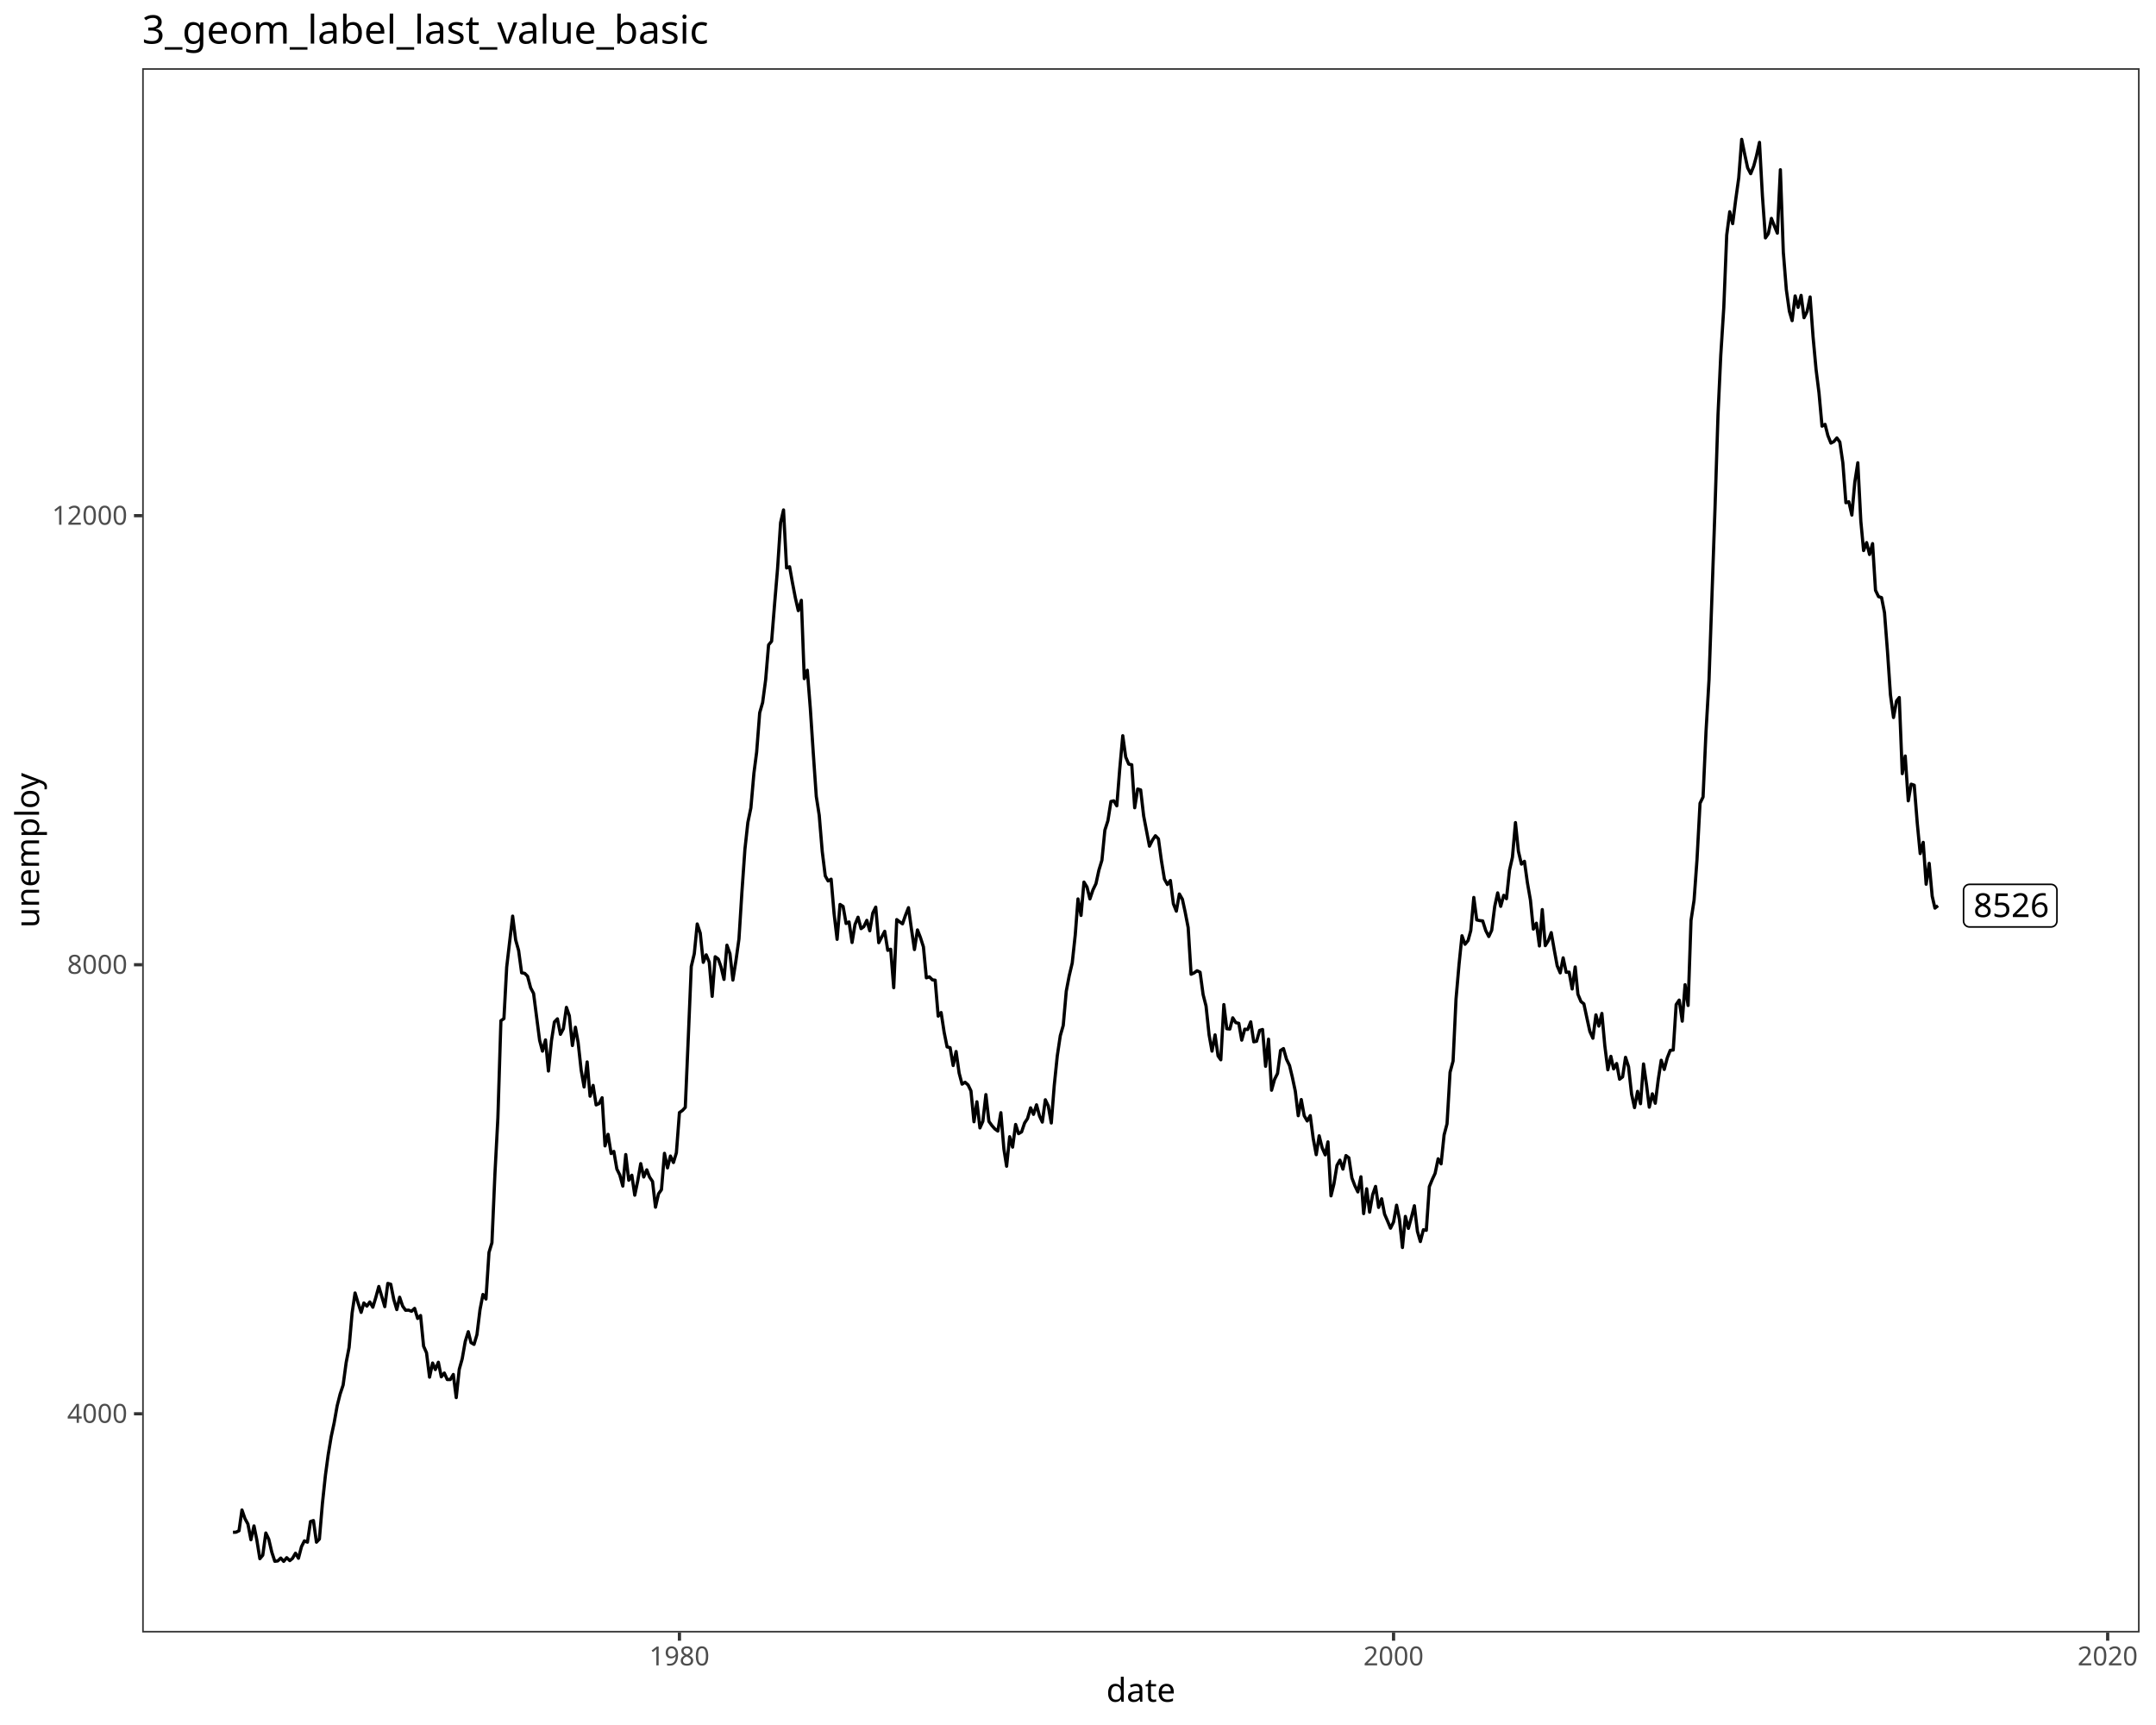
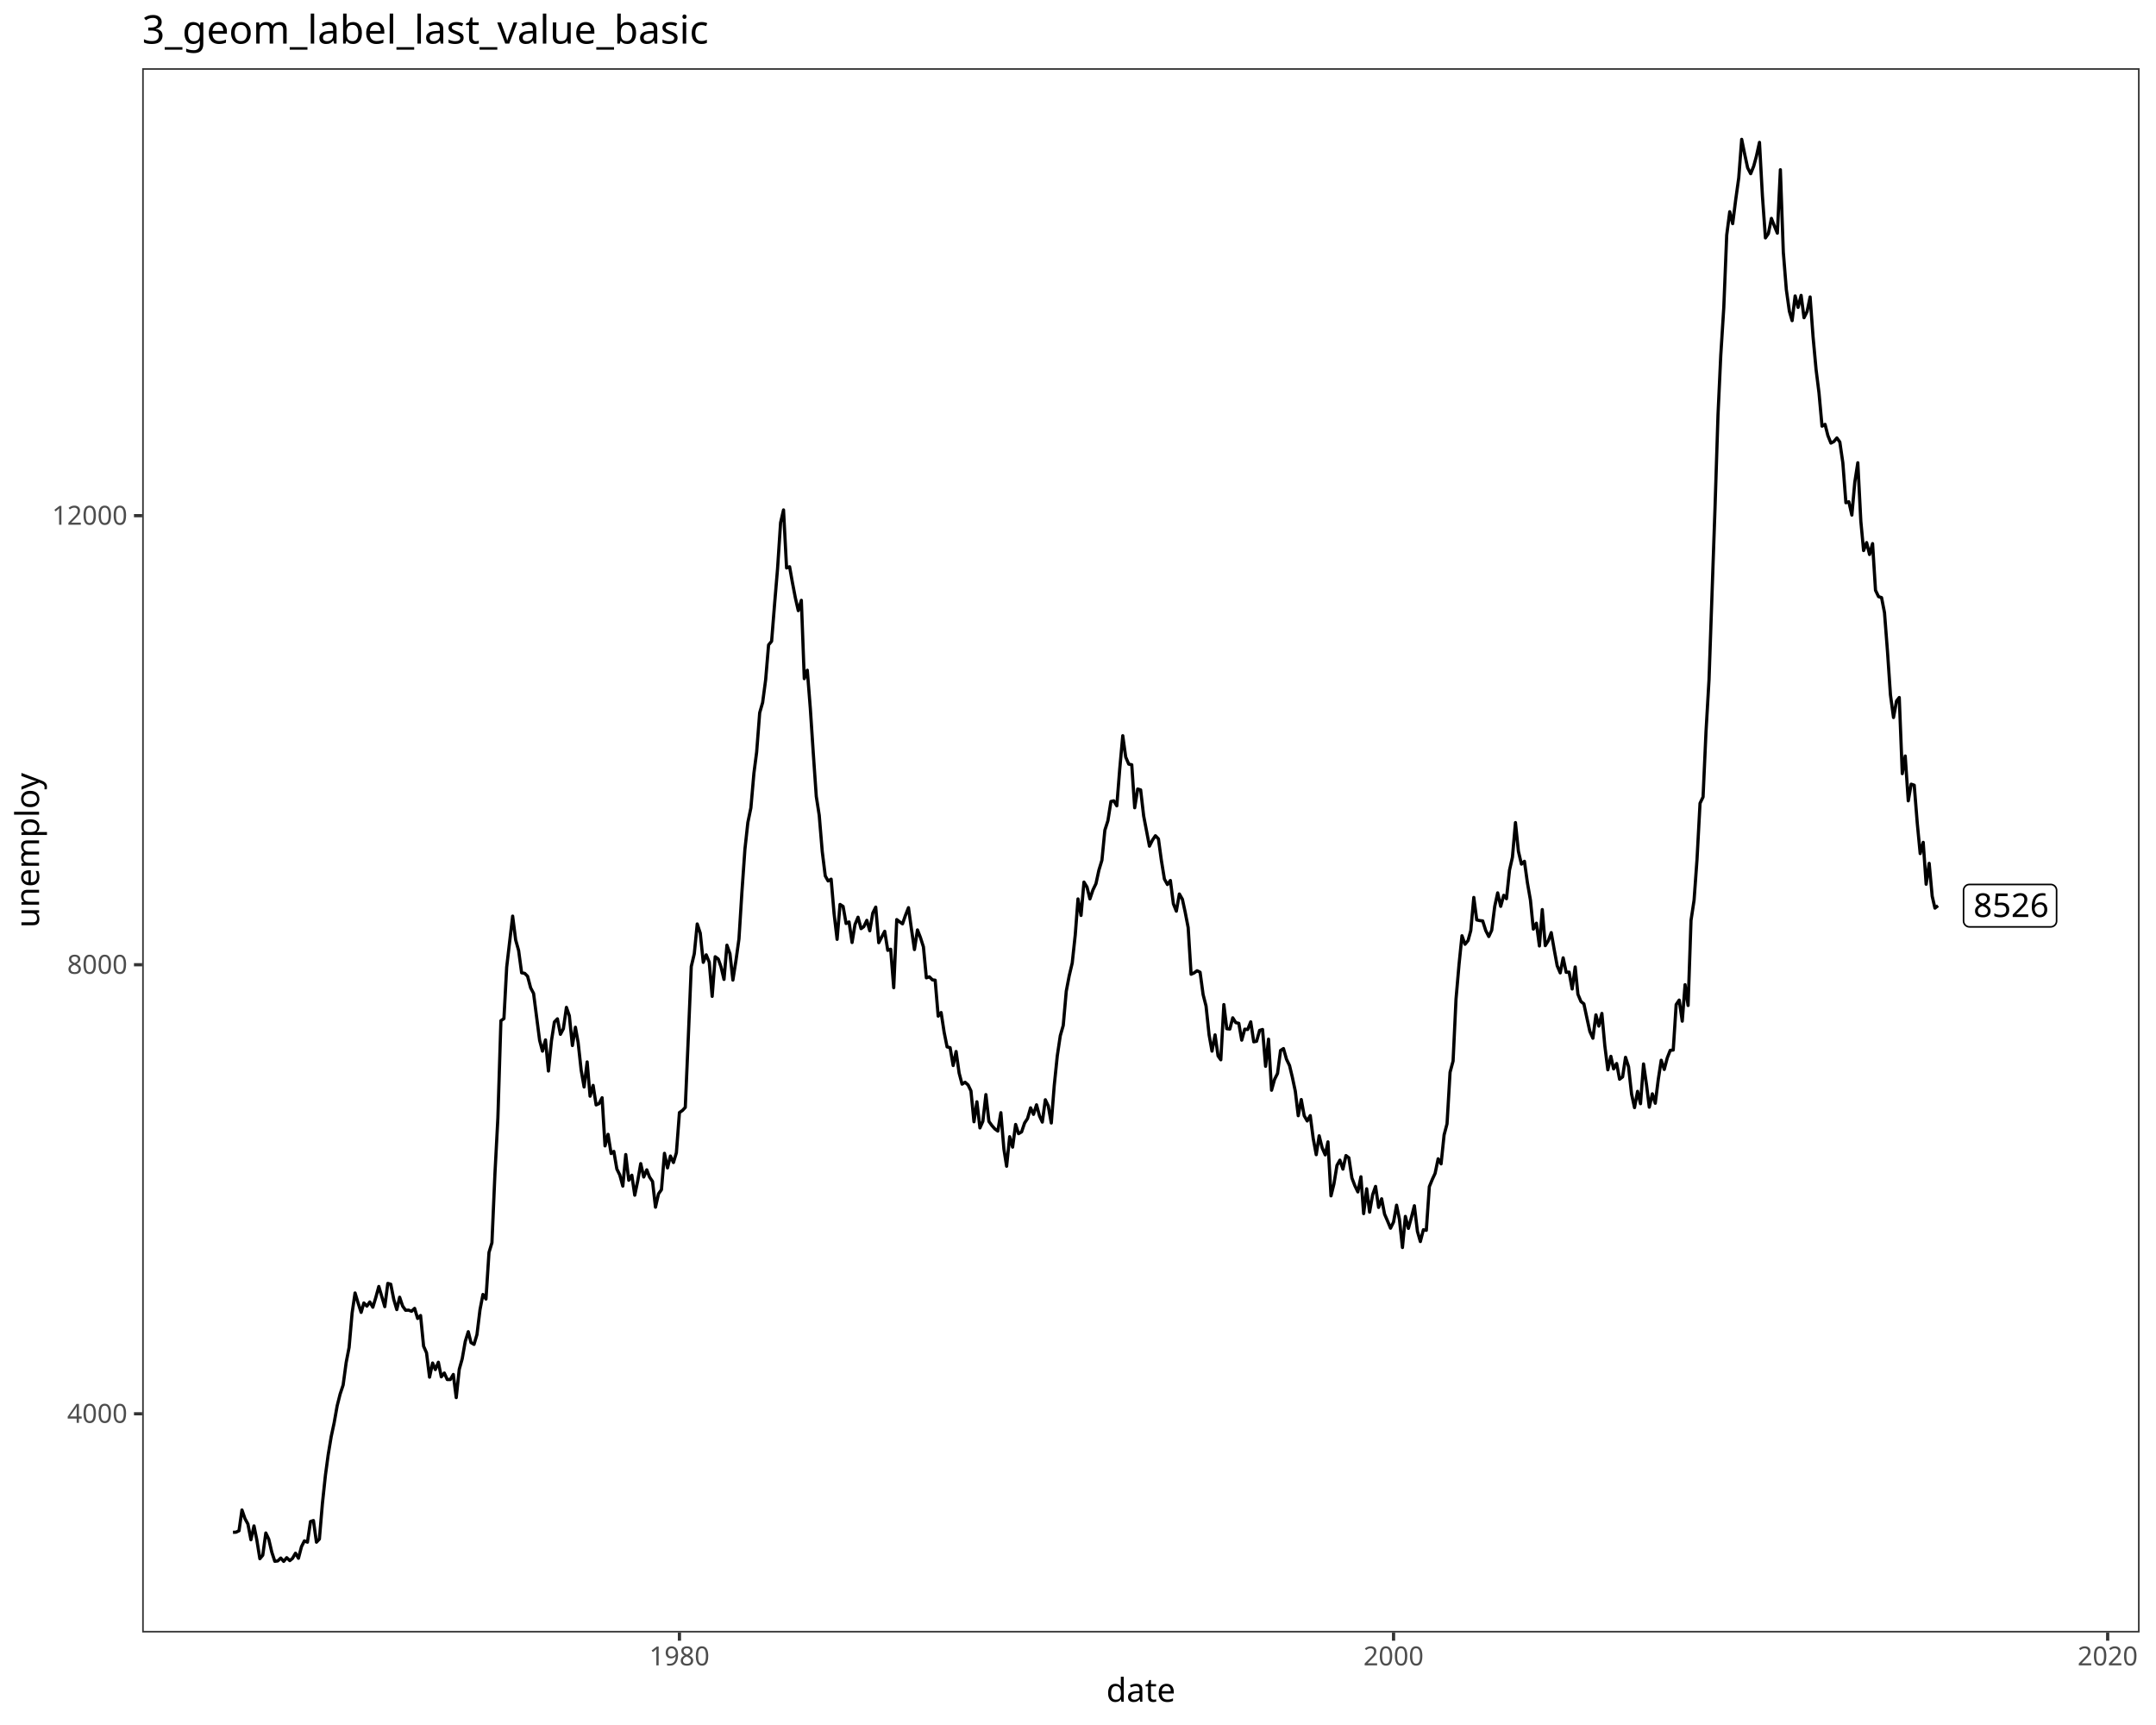
<svg xmlns="http://www.w3.org/2000/svg" class="svglite" data-engine-version="2.0" width="720.00pt" height="576.00pt" viewBox="0 0 720.00 576.00">
  <defs>
    <style type="text/css">
    .svglite line, .svglite polyline, .svglite polygon, .svglite path, .svglite rect, .svglite circle {
      fill: none;
      stroke: #000000;
      stroke-linecap: round;
      stroke-linejoin: round;
      stroke-miterlimit: 10.00;
    }
  </style>
  </defs>
  <rect width="100%" height="100%" style="stroke: none; fill: #FFFFFF;" />
  <defs>
    <clipPath id="cpMC4wMHw3MjAuMDB8MC4wMHw1NzYuMDA=">
      <rect x="0.00" y="0.00" width="720.00" height="576.00" />
    </clipPath>
  </defs>
  <g clip-path="url(#cpMC4wMHw3MjAuMDB8MC4wMHw1NzYuMDA=)">
    <rect x="0.00" y="0.00" width="720.00" height="576.00" style="stroke-width: 1.07; stroke: #FFFFFF; fill: #FFFFFF;" />
  </g>
  <defs>
    <clipPath id="cpNDcuNDh8NzE0LjUyfDIyLjc4fDU0NS4xMQ==">
      <rect x="47.48" y="22.78" width="667.04" height="522.33" />
    </clipPath>
  </defs>
  <g clip-path="url(#cpNDcuNDh8NzE0LjUyfDIyLjc4fDU0NS4xMQ==)">
    <rect x="47.48" y="22.78" width="667.04" height="522.33" style="stroke-width: 1.07; stroke: none; fill: #FFFFFF;" />
    <polyline points="77.80,511.66 78.81,511.62 79.82,511.14 80.80,504.20 81.81,507.09 82.79,508.89 83.80,514.14 84.82,509.52 85.76,514.17 86.78,520.47 87.75,519.31 88.77,511.89 89.75,513.95 90.76,518.26 91.77,521.33 92.75,521.22 93.76,520.25 94.74,521.37 95.75,520.13 96.77,521.11 97.68,520.36 98.69,518.63 99.67,520.32 100.68,516.46 101.66,514.51 102.67,514.96 103.69,508.06 104.67,507.73 105.68,514.96 106.66,513.91 107.67,502.03 108.68,492.58 109.60,485.76 110.61,479.68 111.59,475.11 112.60,469.41 113.58,465.52 114.59,462.48 115.60,454.98 116.58,449.92 117.59,438.41 118.57,431.74 119.59,435.11 120.60,438.22 121.51,435.08 122.52,436.13 123.50,434.74 124.51,436.50 125.49,433.28 126.51,429.57 127.52,433.01 128.50,436.31 129.51,428.55 130.49,428.82 131.50,433.88 132.51,437.29 133.46,433.16 134.47,436.13 135.45,437.51 136.46,437.47 137.44,437.85 138.46,436.88 139.47,440.25 140.45,439.27 141.46,449.51 142.44,451.72 143.45,459.85 144.46,455.13 145.38,457.31 146.39,454.87 147.37,459.74 148.38,458.47 149.36,460.64 150.37,460.64 151.38,458.95 152.36,466.68 153.37,457.23 154.35,453.74 155.37,447.93 156.38,444.67 157.29,448.31 158.30,448.91 159.28,445.65 160.30,437.32 161.28,432.23 162.29,433.76 163.30,418.21 164.28,414.98 165.29,391.85 166.27,373.26 167.28,340.83 168.29,340.12 169.21,322.95 170.22,314.26 171.20,305.90 172.21,313.88 173.19,317.37 174.20,324.83 175.22,325.01 176.19,325.99 177.21,329.85 178.19,331.72 179.20,339.60 180.21,347.39 181.16,350.99 182.17,347.24 183.15,357.63 184.16,347.54 185.14,341.25 186.15,340.20 187.16,345.37 188.14,343.50 189.16,336.37 190.13,339.18 191.15,349.12 192.16,343.01 193.07,348.11 194.09,357.40 195.06,362.95 196.08,354.59 197.06,366.03 198.07,362.43 199.08,368.95 200.06,368.50 201.07,366.55 202.05,382.63 203.06,378.77 204.08,385.18 204.99,384.47 206.00,390.35 206.98,392.34 207.99,396.05 208.97,385.52 209.98,394.10 211.00,392.42 211.98,399.09 212.99,394.22 213.97,388.55 214.98,393.02 215.99,390.62 216.91,393.02 217.92,394.52 218.90,403.10 219.91,398.64 220.89,397.25 221.90,385.11 222.91,389.98 223.89,386.01 224.90,388.18 225.88,384.92 226.90,371.50 227.91,370.79 228.85,369.77 229.87,346.19 230.85,322.73 231.86,318.45 232.84,308.52 233.85,311.59 234.86,321.34 235.84,318.83 236.85,321.27 237.83,332.70 238.84,319.47 239.86,320.22 240.77,322.80 241.78,327.04 242.76,315.61 243.77,318.45 244.75,327.26 245.77,320.78 246.78,313.51 247.76,297.91 248.77,283.55 249.75,274.63 250.76,269.76 251.77,258.21 252.69,251.09 253.70,238.01 254.68,234.60 255.69,226.99 256.67,215.33 257.68,214.13 258.69,201.53 259.67,189.84 260.68,174.51 261.66,170.27 262.68,189.65 263.69,189.24 264.60,194.37 265.61,199.62 266.59,203.90 267.61,200.45 268.59,226.61 269.60,223.80 270.61,236.58 271.59,251.39 272.60,265.94 273.58,272.23 274.59,284.34 275.60,292.48 276.55,294.16 277.56,293.56 278.54,305.03 279.55,313.66 280.53,302.00 281.55,302.67 282.56,308.37 283.54,307.85 284.55,314.71 285.53,308.71 286.54,306.27 287.55,310.09 288.47,309.42 289.48,307.32 290.46,310.81 291.47,304.88 292.45,302.90 293.46,314.78 294.47,312.83 295.45,310.96 296.47,317.33 297.44,316.96 298.46,329.81 299.47,307.06 300.38,307.77 301.40,308.48 302.37,305.67 303.39,303.08 304.37,310.17 305.38,317.07 306.39,310.51 307.37,313.02 308.38,316.17 309.36,326.51 310.37,326.18 311.39,327.19 312.30,327.30 313.31,339.30 314.29,338.10 315.30,344.70 316.28,349.57 317.29,349.83 318.31,355.79 319.29,351.11 320.30,358.30 321.28,362.01 322.29,361.38 323.30,362.28 324.25,364.26 325.26,374.57 326.24,367.90 327.25,376.63 328.23,374.42 329.24,365.50 330.25,374.46 331.23,375.81 332.25,376.97 333.23,377.68 334.24,371.54 335.25,383.64 336.16,389.42 337.18,379.56 338.16,383.04 339.17,375.47 340.15,378.55 341.16,377.95 342.17,374.98 343.15,373.49 344.16,369.92 345.14,372.10 346.15,368.91 347.17,372.70 348.08,374.68 349.09,367.22 350.07,369.29 351.08,374.98 352.06,362.54 353.08,352.57 354.09,345.82 355.07,342.41 356.08,330.98 357.06,325.84 358.07,321.57 359.08,312.19 360.00,300.16 361.01,305.67 361.99,294.54 363.00,296.19 363.98,300.16 364.99,297.16 366.00,295.06 366.98,290.56 367.99,287.23 368.97,277.22 369.99,274.03 371.00,267.62 371.94,267.40 372.96,269.08 373.94,256.75 374.95,245.66 375.93,252.78 376.94,255.14 377.95,255.36 378.93,269.72 379.94,263.46 380.92,263.76 381.93,272.46 382.95,277.78 383.86,282.54 384.87,280.52 385.85,279.06 386.86,280.11 387.84,287.27 388.86,293.53 389.87,295.36 390.85,294.01 391.86,301.81 392.84,304.25 393.85,298.51 394.86,300.27 395.78,304.51 396.79,309.72 397.77,325.31 398.78,324.86 399.76,324.15 400.77,324.64 401.78,332.10 402.76,335.92 403.78,345.56 404.75,350.99 405.77,345.56 406.78,352.60 407.69,353.88 408.71,335.44 409.68,343.50 410.70,343.61 411.68,339.86 412.69,341.47 413.70,341.70 414.68,347.32 415.69,343.65 416.67,343.76 417.68,341.21 418.70,347.88 419.64,347.69 420.65,344.06 421.63,343.76 422.65,356.05 423.62,346.98 424.64,364.04 425.65,360.40 426.63,358.45 427.64,350.77 428.62,350.13 429.63,353.69 430.64,355.79 431.56,359.61 432.57,364.38 433.55,372.55 434.56,367.15 435.54,372.55 436.55,374.31 437.56,372.51 438.54,380.08 439.56,385.56 440.54,379.26 441.55,383.31 442.56,385.63 443.47,381.28 444.49,399.31 445.47,395.34 446.48,389.15 447.46,387.39 448.47,390.39 449.48,385.86 450.46,386.61 451.47,393.35 452.45,395.90 453.46,398.00 454.48,392.94 455.39,405.24 456.40,396.95 457.38,404.75 458.39,398.94 459.37,396.16 460.39,403.17 461.40,400.29 462.38,405.42 463.39,407.75 464.37,410.11 465.38,408.05 466.39,402.42 467.34,407.11 468.35,416.56 469.33,406.17 470.34,410.18 471.32,406.59 472.33,402.61 473.35,411.16 474.33,414.57 475.34,410.63 476.32,410.82 477.33,396.24 478.34,393.77 479.25,391.82 480.27,386.94 481.25,388.63 482.26,378.96 483.24,375.25 484.25,358.04 485.26,354.29 486.24,333.60 487.25,322.02 488.23,312.46 489.24,315.31 490.26,314.07 491.17,310.73 492.18,299.67 493.16,307.17 494.17,307.40 495.15,307.51 496.17,310.73 497.18,312.72 498.16,310.62 499.17,302.64 500.15,298.14 501.16,302.64 502.17,298.96 503.09,300.09 504.10,290.56 505.08,286.25 506.09,274.67 507.07,284.23 508.08,288.54 509.09,287.60 510.07,294.69 511.09,300.54 512.06,310.24 513.08,308.26 514.09,315.87 515.04,303.72 516.05,315.76 517.03,314.18 518.04,311.41 519.02,317.03 520.03,322.50 521.04,324.86 522.02,319.84 523.03,324.68 524.01,324.60 525.03,330.23 526.04,322.88 526.95,331.99 527.96,334.42 528.94,335.21 529.96,339.97 530.93,344.40 531.95,346.68 532.96,338.88 533.94,342.63 534.95,338.40 535.93,349.16 536.94,357.22 537.95,352.72 538.87,356.92 539.88,355.12 540.86,360.36 541.87,359.58 542.85,353.05 543.86,356.20 544.87,365.35 545.85,369.85 546.87,364.41 547.85,368.54 548.86,355.27 549.87,362.35 550.78,369.70 551.80,365.24 552.78,368.39 553.79,360.40 554.77,354.03 555.78,357.10 556.79,353.24 557.77,350.73 558.78,350.62 559.76,335.44 560.77,333.94 561.79,340.98 562.73,328.80 563.74,335.74 564.72,307.32 565.74,300.57 566.72,287.00 567.73,268.22 568.74,266.12 569.72,244.38 570.73,226.99 571.71,198.95 572.72,170.01 573.73,138.52 574.65,118.73 575.66,102.72 576.64,78.50 577.65,70.70 578.63,74.68 579.64,66.69 580.66,59.38 581.64,46.53 582.65,51.51 583.63,56.05 584.64,58.00 585.65,55.49 586.56,52.15 587.58,47.54 588.56,65.38 589.57,79.44 590.55,78.01 591.56,72.92 592.57,75.50 593.55,77.86 594.56,56.68 595.54,84.16 596.55,96.72 597.57,103.96 598.48,107.07 599.49,98.82 600.47,102.64 601.48,98.63 602.46,106.09 603.48,104.03 604.49,99.16 605.47,112.43 606.48,123.37 607.46,131.21 608.47,142.30 609.48,141.70 610.43,145.45 611.44,147.96 612.42,147.44 613.43,146.24 614.41,147.59 615.42,154.52 616.44,167.87 617.42,167.53 618.43,171.99 619.41,161.01 620.42,154.52 621.43,174.06 622.35,183.84 623.36,181.18 624.34,185.15 625.35,181.52 626.33,197.11 627.34,199.21 628.35,199.55 629.33,204.57 630.34,217.65 631.32,232.01 632.34,239.58 633.35,234.07 634.26,232.91 635.27,258.33 636.25,252.44 637.27,267.40 638.24,261.85 639.26,262.19 640.27,274.82 641.25,285.02 642.26,281.27 643.24,295.25 644.25,288.28 645.26,299.26 646.18,303.23 647.19,302.41 " style="stroke-width: 1.07; stroke-linecap: butt;" />
-     <polygon points="657.72,309.52 684.93,309.52 684.85,309.52 685.17,309.51 685.48,309.44 685.78,309.33 686.06,309.17 686.31,308.97 686.52,308.73 686.69,308.46 686.81,308.16 686.89,307.85 686.92,307.53 686.92,307.53 686.92,297.29 686.92,297.29 686.89,296.97 686.81,296.66 686.69,296.36 686.52,296.09 686.31,295.85 686.06,295.65 685.78,295.49 685.48,295.38 685.17,295.31 684.93,295.30 657.72,295.30 657.96,295.31 657.64,295.30 657.32,295.34 657.01,295.43 656.72,295.57 656.46,295.75 656.23,295.97 656.04,296.22 655.89,296.51 655.79,296.81 655.74,297.13 655.73,297.29 655.73,307.53 655.74,307.37 655.74,307.69 655.79,308.01 655.89,308.31 656.04,308.60 656.23,308.85 656.46,309.07 656.72,309.25 657.01,309.39 657.32,309.48 657.64,309.52 " style="stroke-width: 0.53; fill: #FFFFFF;" />
-     <text x="659.04" y="306.21" style="font-size: 11.04px; font-family: sans;" textLength="24.56px" lengthAdjust="spacingAndGlyphs">8526</text>
+     <polygon points="657.71,309.50 684.82,309.50 684.74,309.49 685.06,309.48 685.37,309.42 685.67,309.30 685.95,309.14 686.20,308.94 686.41,308.70 686.58,308.44 686.70,308.14 686.78,307.83 686.80,307.52 686.80,307.52 686.80,297.31 686.80,297.31 686.78,296.99 686.70,296.68 686.58,296.38 686.41,296.12 686.20,295.88 685.95,295.68 685.67,295.52 685.37,295.40 685.06,295.34 684.82,295.33 657.71,295.33 657.95,295.34 657.63,295.33 657.31,295.37 657.01,295.45 656.72,295.59 656.46,295.77 656.23,295.99 656.04,296.25 655.89,296.53 655.79,296.83 655.74,297.15 655.73,297.31 655.73,307.52 655.74,307.36 655.74,307.67 655.79,307.99 655.89,308.29 656.04,308.57 656.23,308.83 656.46,309.05 656.72,309.23 657.01,309.37 657.31,309.46 657.63,309.49 " style="stroke-width: 0.53; fill: #FFFFFF;" />
+     <text x="659.03" y="306.20" style="font-size: 11.00px; font-family: sans;" textLength="24.47px" lengthAdjust="spacingAndGlyphs">8526</text>
    <rect x="47.48" y="22.78" width="667.04" height="522.33" style="stroke-width: 1.07; stroke: #333333;" />
  </g>
  <g clip-path="url(#cpMC4wMHw3MjAuMDB8MC4wMHw1NzYuMDA=)">
    <text x="42.55" y="475.10" text-anchor="end" style="font-size: 8.80px; fill: #4D4D4D; font-family: sans;" textLength="19.58px" lengthAdjust="spacingAndGlyphs">4000</text>
    <text x="42.55" y="325.16" text-anchor="end" style="font-size: 8.80px; fill: #4D4D4D; font-family: sans;" textLength="19.58px" lengthAdjust="spacingAndGlyphs">8000</text>
    <text x="42.55" y="175.21" text-anchor="end" style="font-size: 8.80px; fill: #4D4D4D; font-family: sans;" textLength="24.47px" lengthAdjust="spacingAndGlyphs">12000</text>
    <polyline points="44.74,472.08 47.48,472.08 " style="stroke-width: 1.07; stroke: #333333; stroke-linecap: butt;" />
    <polyline points="44.74,322.13 47.48,322.13 " style="stroke-width: 1.07; stroke: #333333; stroke-linecap: butt;" />
    <polyline points="44.74,172.18 47.48,172.18 " style="stroke-width: 1.07; stroke: #333333; stroke-linecap: butt;" />
    <polyline points="226.90,547.85 226.90,545.11 " style="stroke-width: 1.07; stroke: #333333; stroke-linecap: butt;" />
    <polyline points="465.38,547.85 465.38,545.11 " style="stroke-width: 1.07; stroke: #333333; stroke-linecap: butt;" />
    <polyline points="703.86,547.85 703.86,545.11 " style="stroke-width: 1.07; stroke: #333333; stroke-linecap: butt;" />
    <text x="226.90" y="556.10" text-anchor="middle" style="font-size: 8.80px; fill: #4D4D4D; font-family: sans;" textLength="19.58px" lengthAdjust="spacingAndGlyphs">1980</text>
    <text x="465.38" y="556.10" text-anchor="middle" style="font-size: 8.80px; fill: #4D4D4D; font-family: sans;" textLength="19.58px" lengthAdjust="spacingAndGlyphs">2000</text>
    <text x="703.86" y="556.10" text-anchor="middle" style="font-size: 8.80px; fill: #4D4D4D; font-family: sans;" textLength="19.58px" lengthAdjust="spacingAndGlyphs">2020</text>
    <text x="381.00" y="568.24" text-anchor="middle" style="font-size: 11.00px; font-family: sans;" textLength="21.41px" lengthAdjust="spacingAndGlyphs">date</text>
    <text transform="translate(13.05,283.95) rotate(-90)" text-anchor="middle" style="font-size: 11.00px; font-family: sans;" textLength="47.70px" lengthAdjust="spacingAndGlyphs">unemploy</text>
    <text x="47.48" y="14.56" style="font-size: 13.20px; font-family: sans;" textLength="187.89px" lengthAdjust="spacingAndGlyphs">3_geom_label_last_value_basic</text>
  </g>
</svg>
